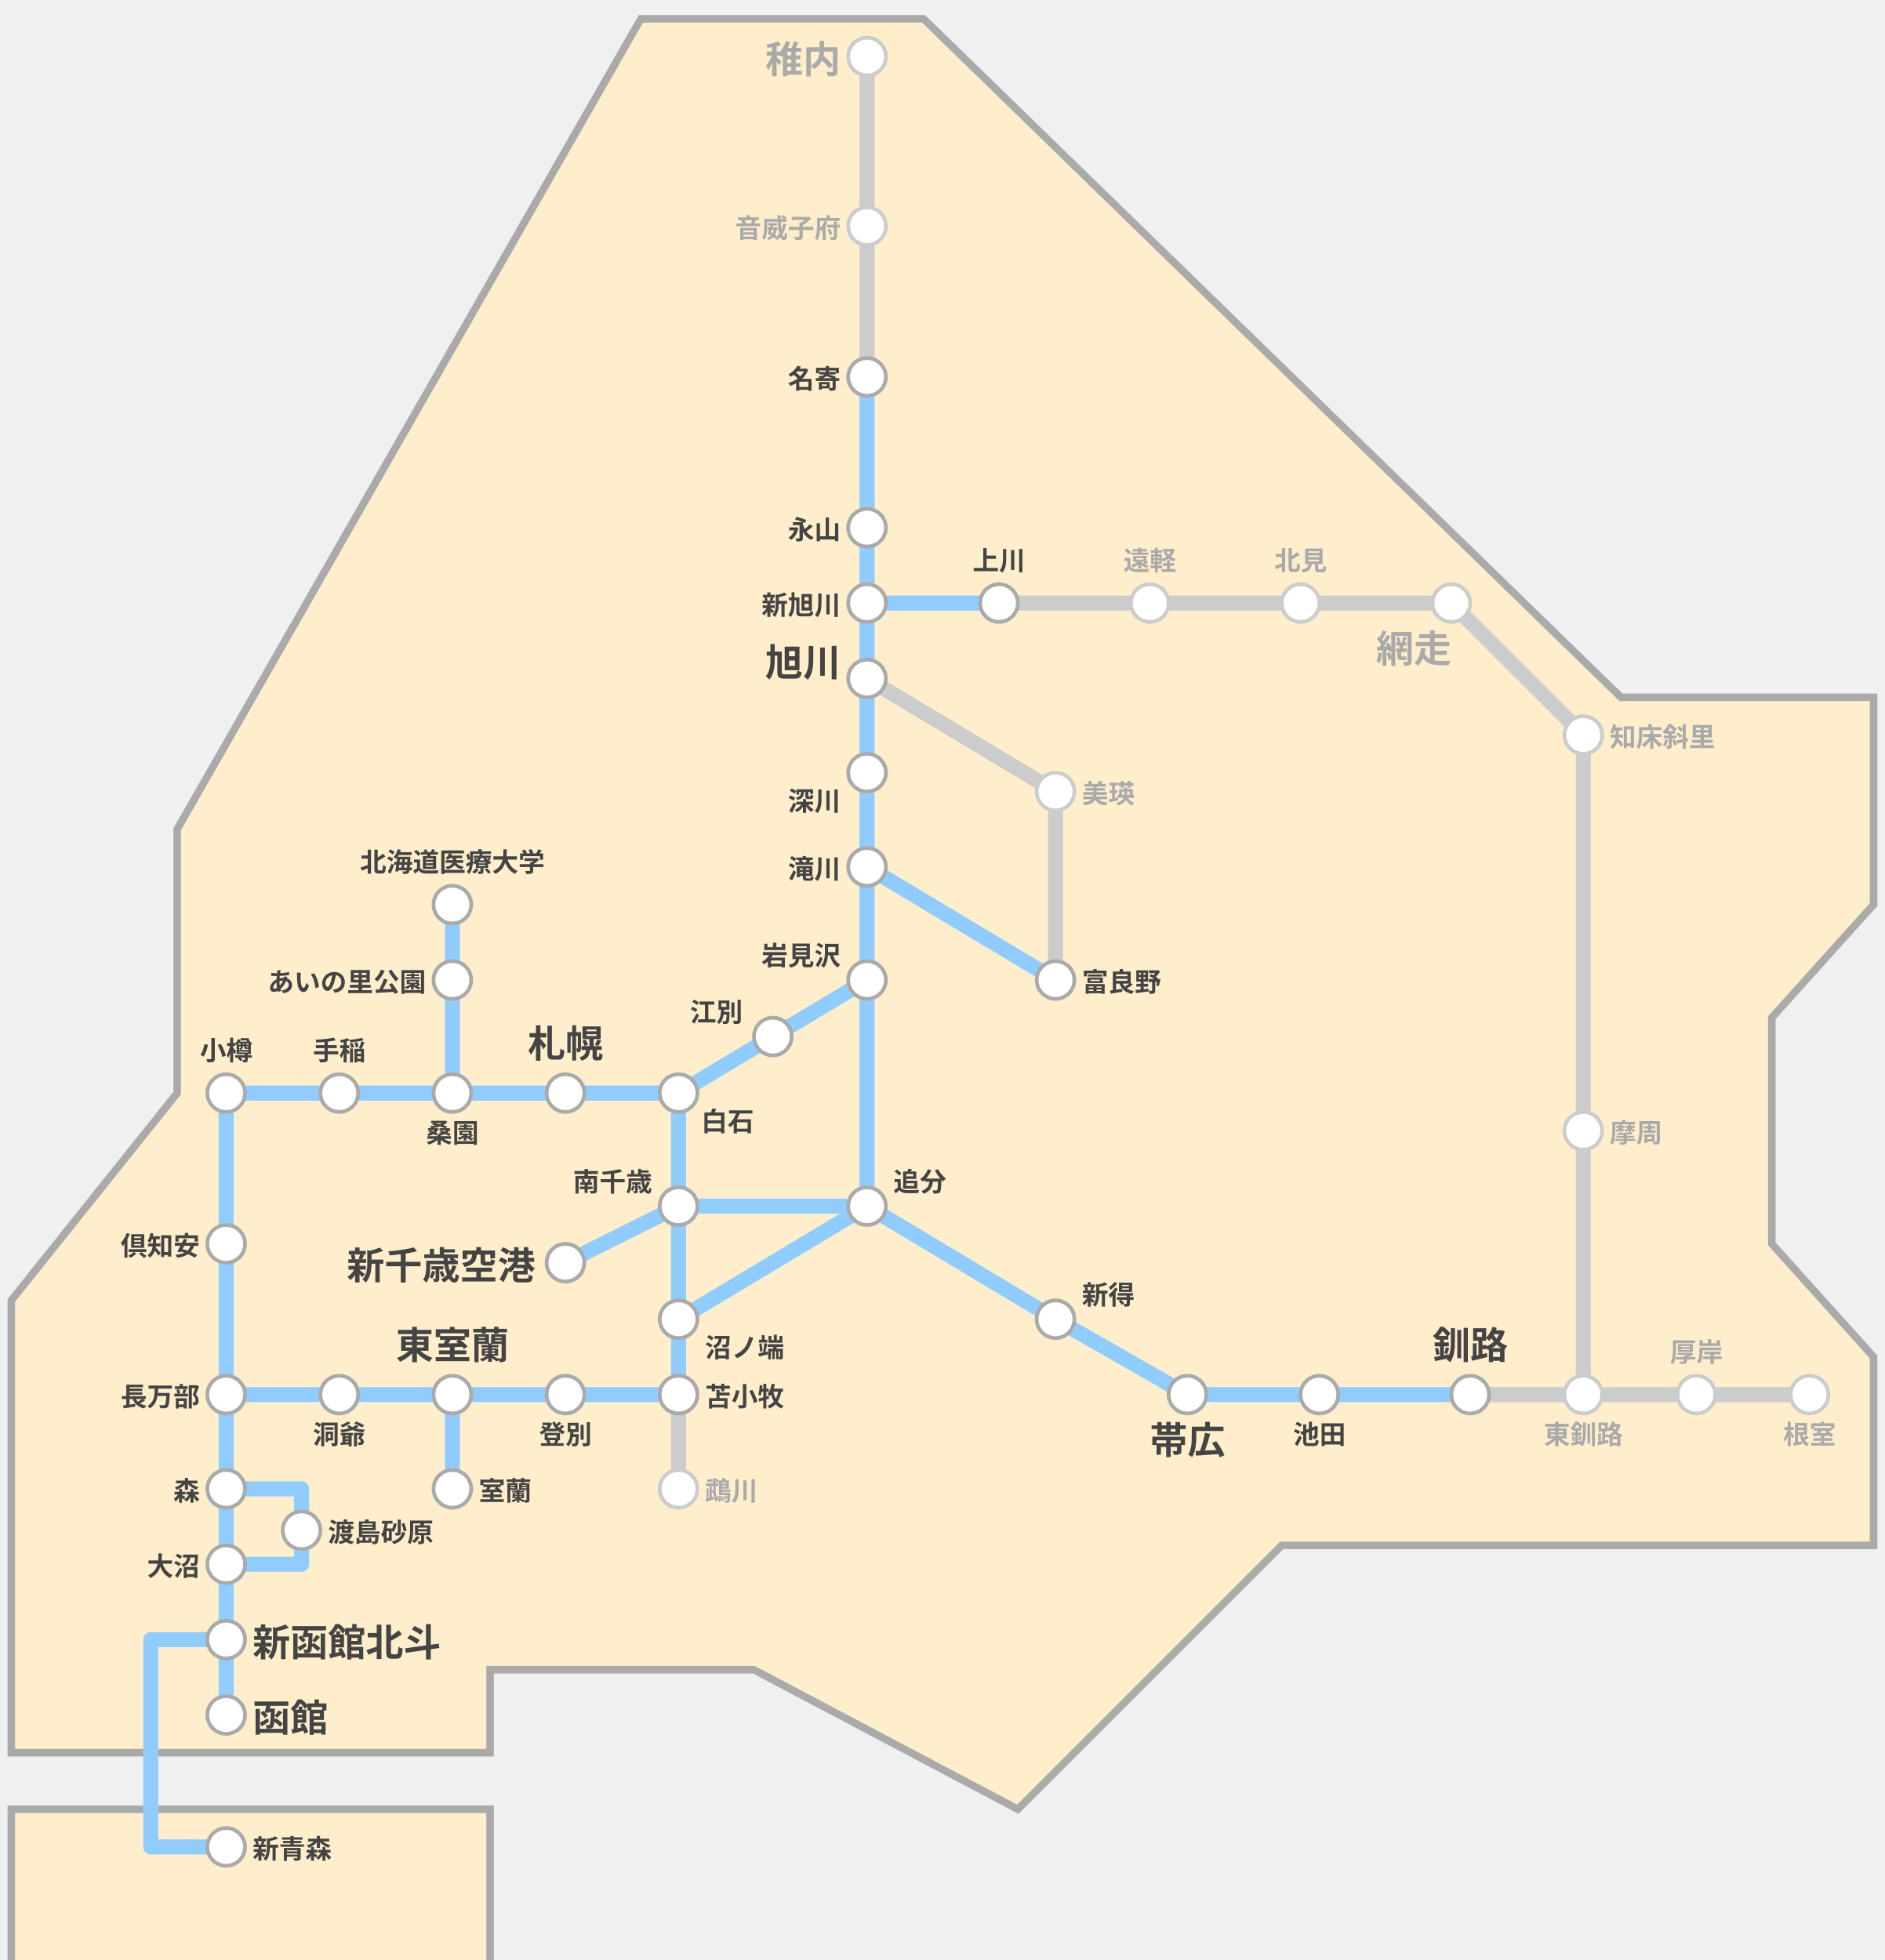
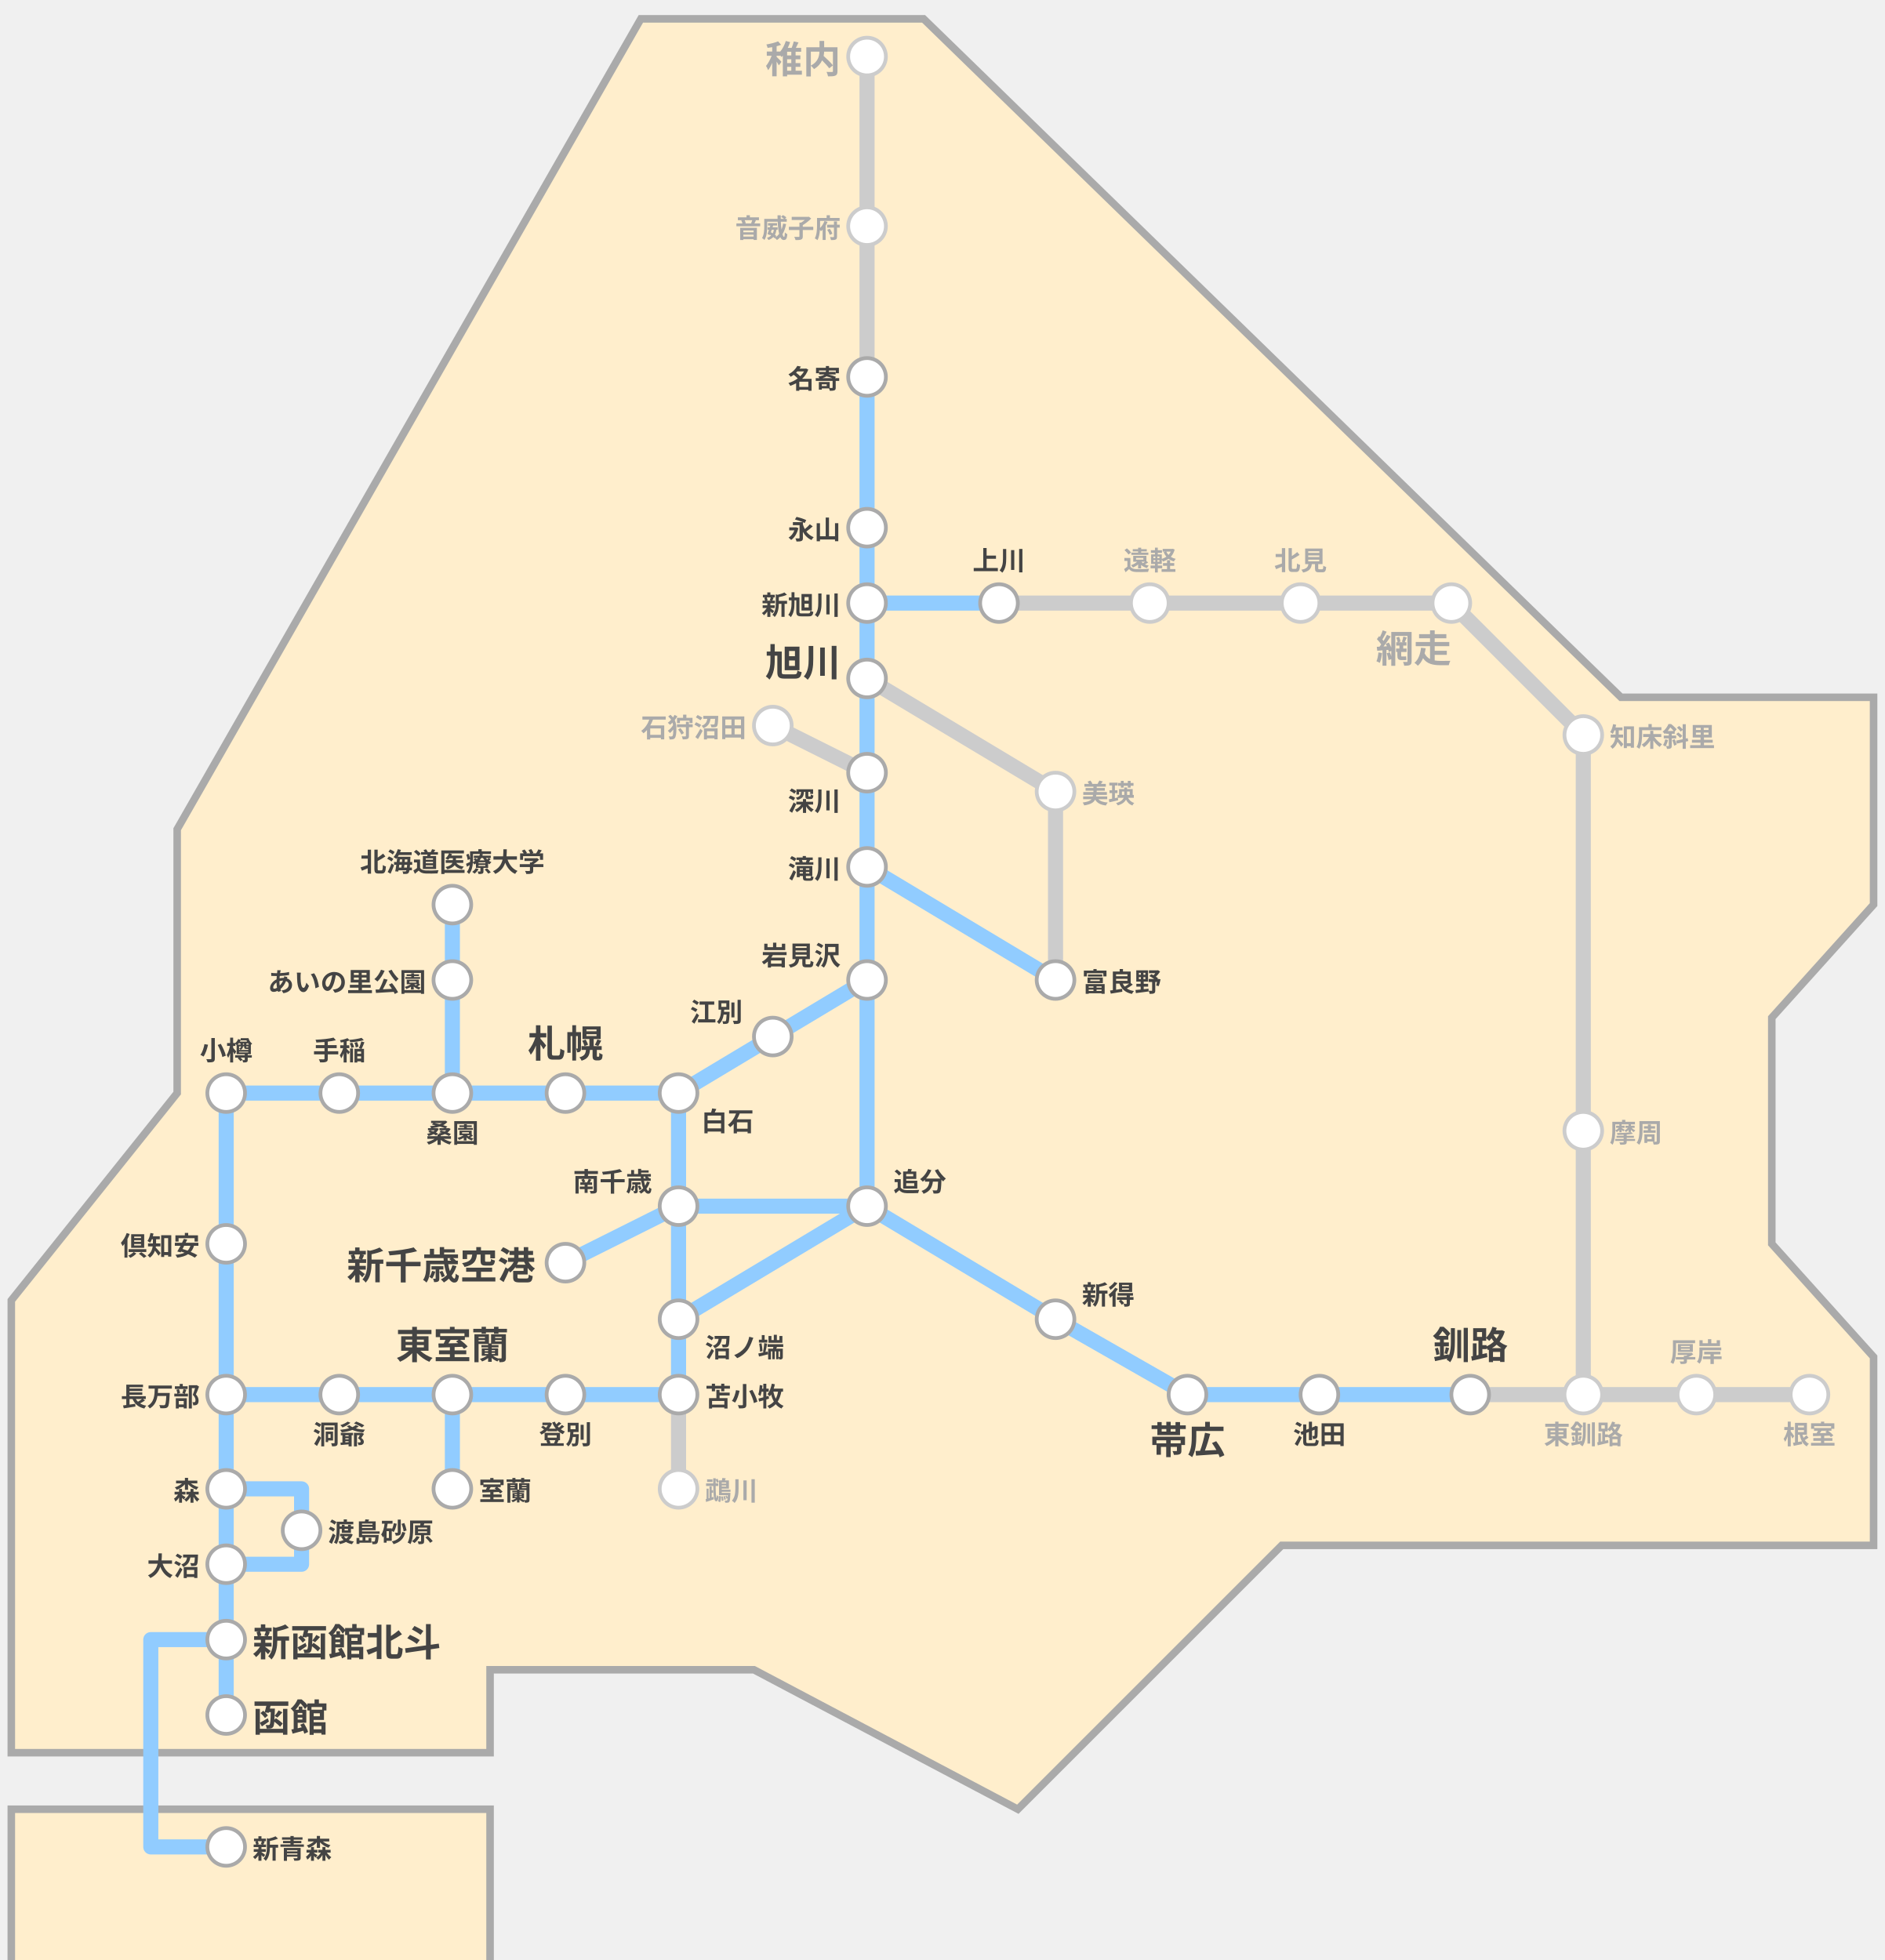
<svg xmlns="http://www.w3.org/2000/svg" xmlns:xlink="http://www.w3.org/1999/xlink" id="top" version="1.1" width="100%" height="100%" viewBox="0 0 500 520">
  <style>
		/* テキストオブジェクト */
		text {
			fill: #444;
			font-size: 7px;
			font-family: "ヒラギノ角ゴ Pro W3", "Hiragino Kaku Gothic Pro", "メイリオ", Meiryo, Osaka, "ＭＳ Ｐゴシック", "MS PGothic", sans-serif;
		}
			text.left {
				text-anchor: start;
			}
			text.center {
				text-anchor: middle;
			}
			text.right {
				text-anchor: end;
			}
			text.top {
				dominant-baseline: text-before-edge;
			}
			text.middle {
				dominant-baseline: central;
			}
			text.bottom {
				/* dominant-baseline: text-after-edge;は
				iPhoneで位置がずれるため「dy="-0.25em"」で調節しています。 */
			}
			text.non-service {
				fill: #aaa;
			}

		/* 区間を表す線オブジェクト */
		g.kukan path {
			stroke: #91ccff;
			stroke-width: 4px;
			fill: none;
			stroke-linejoin: round;
		}
			/* サービス未提供を表す線オブジェクト */
			g.kukan path[data-nonService="1"] {
				stroke: #ccc;
				stroke-width: 4px;
				fill: none;
				stroke-linejoin: round;
			}
			/* エリア選択区間 */
			g.kukan path[data-status="1"] {
				stroke: #04c;
				stroke-width: 4px;
			}
			/* 路線選択区間 */
			g.kukan path[data-status="2"] {
				stroke: #04c;
				stroke-width: 10px;
			}

		/* 駅を表す点オブジェクト */
		g.station circle {
			fill: #fff;
			stroke: #aaa;
			stroke-width: 1px;
			r: 5px;
		}
			g.station a:hover circle {
				fill: #ffc;
			}
			g.station circle.non-service {
				stroke: #ccc;
			}
		g.station text {
			font-weight: bold;
		}
			g.station g.major text {
				font-size: 10px;
			}

		/* エリアオブジェクト */
		g.area path {
			fill: #fff;
			fill-opacity: 0;
		}

		/* 北海道の枠線 */
		g.hokkaido .land {
			fill: #fec;
			stroke: #aaa;
			stroke-width: 2px;
		}
	</style>
  <g class="hokkaido">
    <path class="land" d="M170 5 L47 220 L47 290 L3 345 L3 465 L130 465 L130 443 L200 443 L270 480 L340 410 L497 410 L497 360 L470 330 L470 270 L497 240 L497 185 L430 185 L245 5 Z" />
    <path class="land" d="M3 520 L3 480 L130 480 L130 520" />
  </g>
  <g id="kukan" class="kukan" pointer-events="none">
    <path data-key="1" d="M60 455 L60 435" />
    <path data-key="2" d="M60 435 L60 415" />
    <path data-key="3" d="M60 415 L60 395" />
    <path data-key="4" d="M60 395 L60 370" />
    <path data-key="5" d="M60 370 L60 330" />
    <path data-key="6" d="M60 330 L60 290" />
    <path data-key="7" d="M60 290 L90 290" />
    <path data-key="8" d="M90 290 L120 290" />
    <path data-key="9" d="M120 290 L150 290" />
    <path data-key="10" d="M150 290 L180 290" />
    <path data-key="11" d="M180 290 L205 275" />
    <path data-key="12" d="M205 275 L230 260" />
    <path data-key="13" d="M230 260 L230 230" />
    <path data-key="14" d="M230 230 L230 205" />
    <path data-key="15" d="M230 205 L230 180" />
    <path data-key="16" d="M60 415 L80 415 L80 406" />
    <path data-key="16" d="M80 406 L80 395 L60 395" />
    <path data-key="17" d="M230 180 L230 160" />
    <path data-key="18" d="M230 160 L230 140" />
    <path data-key="19" d="M230 140 L230 100" />
    <path data-key="20" d="M230 100 L230 60" data-nonService="1" />
    <path data-key="21" d="M230 60 L230 15" data-nonService="1" />
    <path data-key="22" d="M60 370 L90 370" />
    <path data-key="23" d="M90 370 L120 370" />
    <path data-key="24" d="M120 370 L150 370" />
    <path data-key="25" d="M150 370 L180 370" />
    <path data-key="26" d="M180 370 L180 350" />
    <path data-key="27" d="M180 350 L230 320" />
    <path data-key="28" d="M230 320 L230 260" />
    <path data-key="29" d="M120 370 L120 395" />
    <path data-key="30" d="M180 350 L180 320" />
    <path data-key="31" d="M180 320 L180 290" />
    <path data-key="32" d="M150 335 L180 320" />
    <path data-key="33" d="M120 290 L120 260" />
    <path data-key="34" d="M120 260 L120 240" />
    <path data-key="35" d="M180 320 L230 320" />
    <path data-key="36" d="M230 320 L280 350" />
    <path data-key="37" d="M230 230 L280 260" />
    <path data-key="40" d="M280 350 L315 370" />
    <path data-key="41" d="M315 370 L350 370" />
    <path data-key="42" d="M350 370 L390 370" />
    <path data-key="43" d="M390 370 L420 370" data-nonService="1" />
    <path data-key="44" d="M420 370 L450 370" data-nonService="1" />
    <path data-key="45" d="M450 370 L480 370" data-nonService="1" />
    <path data-key="46" d="M420 370 L420 300" data-nonService="1" />
    <path data-key="47" d="M420 300 L420 195" data-nonService="1" />
    <path data-key="48" d="M420 195 L385 160" data-nonService="1" />
    <path data-key="49" d="M180 370 L180 395" data-nonService="1" />
+     <path data-key="50" d="M230 205 L205 192.5" data-nonService="1" />
    <path data-key="51" d="M230 160 L265 160" />
    <path data-key="52" d="M265 160 L305 160" data-nonService="1" />
    <path data-key="53" d="M305 160 L345 160" data-nonService="1" />
    <path data-key="54" d="M345 160 L385 160" data-nonService="1" />
    <path data-key="55" d="M280 260 L280 210" data-nonService="1" />
    <path data-key="56" d="M280 210 L230 180" data-nonService="1" />
    <path data-key="57" d="M60 490 L40 490 L40 435 L60 435" />
  </g>
  <g id="station" class="station">
    <a xlink:href="../location.html#rosen=52&amp;id=028" target="_top">
      <g data-key="28" class="major">
        <circle cx="60" cy="455" />
        <text class="left middle" x="67" y="455">函館</text>
      </g>
    </a>
    <a xlink:href="../location.html#rosen=52&amp;id=034" target="_top">
      <g data-key="34" class="major">
        <circle cx="60" cy="435" />
        <text class="left middle" x="67" y="435">新函館北斗</text>
      </g>
    </a>
    <a xlink:href="../location.html#rosen=52&amp;id=036" target="_top">
      <g data-key="36">
        <circle cx="60" cy="415" />
        <text class="right middle" x="53" y="415">大沼</text>
      </g>
    </a>
    <a xlink:href="../location.html#rosen=52&amp;id=043" target="_top">
      <g data-key="43">
        <circle cx="60" cy="395" />
        <text class="right middle" x="53" y="395">森</text>
      </g>
    </a>
    <a xlink:href="../location.html#rosen=52&amp;id=058" target="_top">
      <g data-key="58">
        <circle cx="60" cy="370" />
        <text class="right middle" x="53" y="370">長万部</text>
      </g>
    </a>
    <a xlink:href="../location.html#rosen=04&amp;id=068" target="_top">
      <g data-key="68">
        <circle cx="60" cy="330" />
        <text class="right middle" x="53" y="330">倶知安</text>
      </g>
    </a>
    <a xlink:href="../location.html#rosen=51&amp;id=076" target="_top">
      <g data-key="76">
        <circle cx="60" cy="290" />
        <text class="center bottom" x="60" y="283" dy="-0.25em">小樽</text>
      </g>
    </a>
    <a xlink:href="../location.html#rosen=51&amp;id=085" target="_top">
      <g data-key="85">
        <circle cx="90" cy="290" />
        <text class="center bottom" x="90" y="283" dy="-0.25em">手稲</text>
      </g>
    </a>
    <a xlink:href="../location.html#rosen=51&amp;id=090" target="_top">
      <g data-key="90">
        <circle cx="120" cy="290" />
        <text class="center top" x="120" y="297">桑園</text>
      </g>
    </a>
    <a xlink:href="../location.html#rosen=51&amp;id=091" target="_top">
      <g data-key="91" class="major">
        <circle cx="150" cy="290" />
        <text class="center bottom" x="150" y="283" dy="-0.25em">札幌</text>
      </g>
    </a>
    <a xlink:href="../location.html#rosen=51&amp;id=093" target="_top">
      <g data-key="93">
        <circle cx="180" cy="290" />
        <text class="left middle" x="186" y="297">白石</text>
      </g>
    </a>
    <a xlink:href="../location.html#rosen=51&amp;id=099" target="_top">
      <g data-key="99">
        <circle cx="205" cy="275" />
        <text class="right middle" x="197" y="268">江別</text>
      </g>
    </a>
    <a xlink:href="../location.html#rosen=51&amp;id=103" target="_top">
      <g data-key="103">
        <circle cx="230" cy="260" />
        <text class="right middle" x="223" y="253">岩見沢</text>
      </g>
    </a>
    <a xlink:href="../location.html#rosen=51&amp;id=111" target="_top">
      <g data-key="111">
        <circle cx="230" cy="230" />
        <text class="right middle" x="223" y="230">滝川</text>
      </g>
    </a>
    <a xlink:href="../location.html#rosen=51&amp;id=114" target="_top">
      <g data-key="114">
        <circle cx="230" cy="205" />
        <text class="right middle" x="223" y="212">深川</text>
      </g>
    </a>
    <a xlink:href="../location.html#rosen=51&amp;id=118" target="_top">
      <g data-key="118" class="major">
        <circle cx="230" cy="180" />
        <text class="right middle" x="223" y="175">旭川</text>
      </g>
    </a>
    <a xlink:href="../location.html#rosen=10&amp;id=125" target="_top">
      <g data-key="125">
        <circle cx="80" cy="406" />
        <text class="left middle" x="87" y="406">渡島砂原</text>
      </g>
    </a>
    <a xlink:href="../location.html#rosen=11&amp;id=131" target="_top">
      <g data-key="131">
        <circle cx="230" cy="160" />
        <text class="right middle" x="223" y="160">新旭川</text>
      </g>
    </a>
    <a xlink:href="../location.html#rosen=11&amp;id=132" target="_top">
      <g data-key="132">
        <circle cx="230" cy="140" />
        <text class="right middle" x="223" y="140">永山</text>
      </g>
    </a>
    <a xlink:href="../location.html#rosen=11&amp;id=149" target="_top">
      <g data-key="149">
        <circle cx="230" cy="100" />
        <text class="right middle" x="223" y="100">名寄</text>
      </g>
    </a>
    <g data-key="163">
      <circle class="non-service" cx="230" cy="60" />
      <text class="right middle non-service" x="223" y="60">音威子府</text>
    </g>
    <g data-key="183" class="major">
      <circle class="non-service" cx="230" cy="15" />
      <text class="right middle non-service" x="223" y="15">稚内</text>
    </g>
    <a xlink:href="../location.html#rosen=52&amp;id=190" target="_top">
      <g data-key="190">
        <circle cx="90" cy="370" />
        <text class="center top" x="90" y="377">洞爺</text>
      </g>
    </a>
    <a xlink:href="../location.html#rosen=52&amp;id=201" target="_top">
      <g data-key="201" class="major">
        <circle cx="120" cy="370" />
        <text class="center bottom" x="120" y="363" dy="-0.25em">東室蘭</text>
      </g>
    </a>
    <a xlink:href="../location.html#rosen=52&amp;id=205" target="_top">
      <g data-key="205">
        <circle cx="150" cy="370" />
        <text class="center top" x="150" y="377">登別</text>
      </g>
    </a>
    <a xlink:href="../location.html#rosen=52&amp;id=215" target="_top">
      <g data-key="215">
        <circle cx="180" cy="370" />
        <text class="left middle" x="187" y="370">苫小牧</text>
      </g>
    </a>
    <a xlink:href="../location.html#rosen=52&amp;id=216" target="_top">
      <g data-key="216">
        <circle cx="180" cy="350" />
        <text class="left middle" x="187" y="357">沼ノ端</text>
      </g>
    </a>
    <a xlink:href="../location.html#rosen=53&amp;id=220" target="_top">
      <g data-key="220">
        <circle cx="230" cy="320" />
        <text class="left middle" x="237" y="313">追分</text>
      </g>
    </a>
    <a xlink:href="../location.html#rosen=08&amp;id=231" target="_top">
      <g data-key="231">
        <circle cx="120" cy="395" />
        <text class="left middle" x="127" y="395">室蘭</text>
      </g>
    </a>
    <a xlink:href="../location.html#rosen=52&amp;id=245" target="_top">
      <g data-key="245">
        <circle cx="180" cy="320" />
        <text class="right middle" x="173" y="313">南千歳</text>
      </g>
    </a>
    <a xlink:href="../location.html#rosen=52&amp;id=246" target="_top">
      <g data-key="246" class="major">
        <circle cx="150" cy="335" />
        <text class="right middle" x="142" y="335">新千歳空港</text>
      </g>
    </a>
    <a xlink:href="../location.html#rosen=03&amp;id=259" target="_top">
      <g data-key="259">
        <circle cx="120" cy="260" />
        <text class="right middle" x="113" y="260">あいの里公園</text>
      </g>
    </a>
    <a xlink:href="../location.html#rosen=03&amp;id=262" target="_top">
      <g data-key="262">
        <circle cx="120" cy="240" />
        <text class="center bottom" x="120" y="233" dy="-0.25em">北海道医療大学</text>
      </g>
    </a>
    <a xlink:href="../location.html#rosen=53&amp;id=325" target="_top">
      <g data-key="325">
        <circle cx="280" cy="350" />
        <text class="left middle" x="287" y="343">新得</text>
      </g>
    </a>
    <a xlink:href="../location.html#rosen=53&amp;id=335" target="_top">
      <g data-key="335" class="major">
        <circle cx="315" cy="370" />
        <text class="center top" x="315" y="377">帯広</text>
      </g>
    </a>
    <a xlink:href="../location.html#rosen=53&amp;id=340" target="_top">
      <g data-key="340">
        <circle cx="350" cy="370" />
        <text class="center top" x="350" y="377">池田</text>
      </g>
    </a>
    <a xlink:href="../location.html#rosen=53&amp;id=360" target="_top">
      <g data-key="360" class="major">
        <circle cx="390" cy="370" />
        <text class="center bottom" x="390" y="363" dy="-0.25em">釧路</text>
      </g>
    </a>
    <g data-key="361">
      <circle class="non-service" cx="420" cy="370" />
      <text class="center top non-service" x="420" y="377">東釧路</text>
    </g>
    <g data-key="367">
      <circle class="non-service" cx="450" cy="370" />
      <text class="center bottom non-service" x="450" y="363" dy="-0.25em">厚岸</text>
    </g>
    <g data-key="380">
      <circle class="non-service" cx="480" cy="370" />
      <text class="center top non-service" x="480" y="377">根室</text>
    </g>
    <g data-key="390">
      <circle class="non-service" cx="420" cy="300" />
      <text class="left middle non-service" x="427" y="300">摩周</text>
    </g>
    <g data-key="398">
      <circle class="non-service" cx="420" cy="195" />
      <text class="left middle non-service" x="427" y="195">知床斜里</text>
    </g>
    <g data-key="406" class="major">
      <circle class="non-service" cx="385" cy="160" />
      <text class="right top non-service" x="385" y="167">網走</text>
    </g>
    <g data-key="411">
      <circle class="non-service" cx="180" cy="395" />
      <text class="left middle non-service" x="187" y="395">鵡川</text>
    </g>
+     <g data-key="439">
+       <circle class="non-service" cx="205" cy="192.5" />
+       <text class="right middle non-service" x="198" y="192.5">石狩沼田</text>
+     </g>
    <a xlink:href="../location.html#rosen=12&amp;id=469" target="_top">
      <g data-key="469">
        <circle cx="265" cy="160" />
        <text class="center bottom" x="265" y="153" dy="-0.25em">上川</text>
      </g>
    </a>
    <g data-key="480">
      <circle class="non-service" cx="305" cy="160" />
      <text class="center bottom non-service" x="305" y="153" dy="-0.25em">遠軽</text>
    </g>
    <g data-key="491">
      <circle class="non-service" cx="345" cy="160" />
      <text class="center bottom non-service" x="345" y="153" dy="-0.25em">北見</text>
    </g>
    <a xlink:href="../location.html#rosen=14&amp;id=500" target="_top">
      <g data-key="500">
        <circle cx="280" cy="260" />
        <text class="left middle" x="287" y="260">富良野</text>
      </g>
    </a>
    <g data-key="507">
      <circle class="non-service" cx="280" cy="210" />
      <text class="left middle non-service" x="287" y="210">美瑛</text>
    </g>
    <g data-key="909">
      <circle cx="60" cy="490" />
      <text class="left middle" x="67" y="490">新青森</text>
    </g>
  </g>
</svg>
